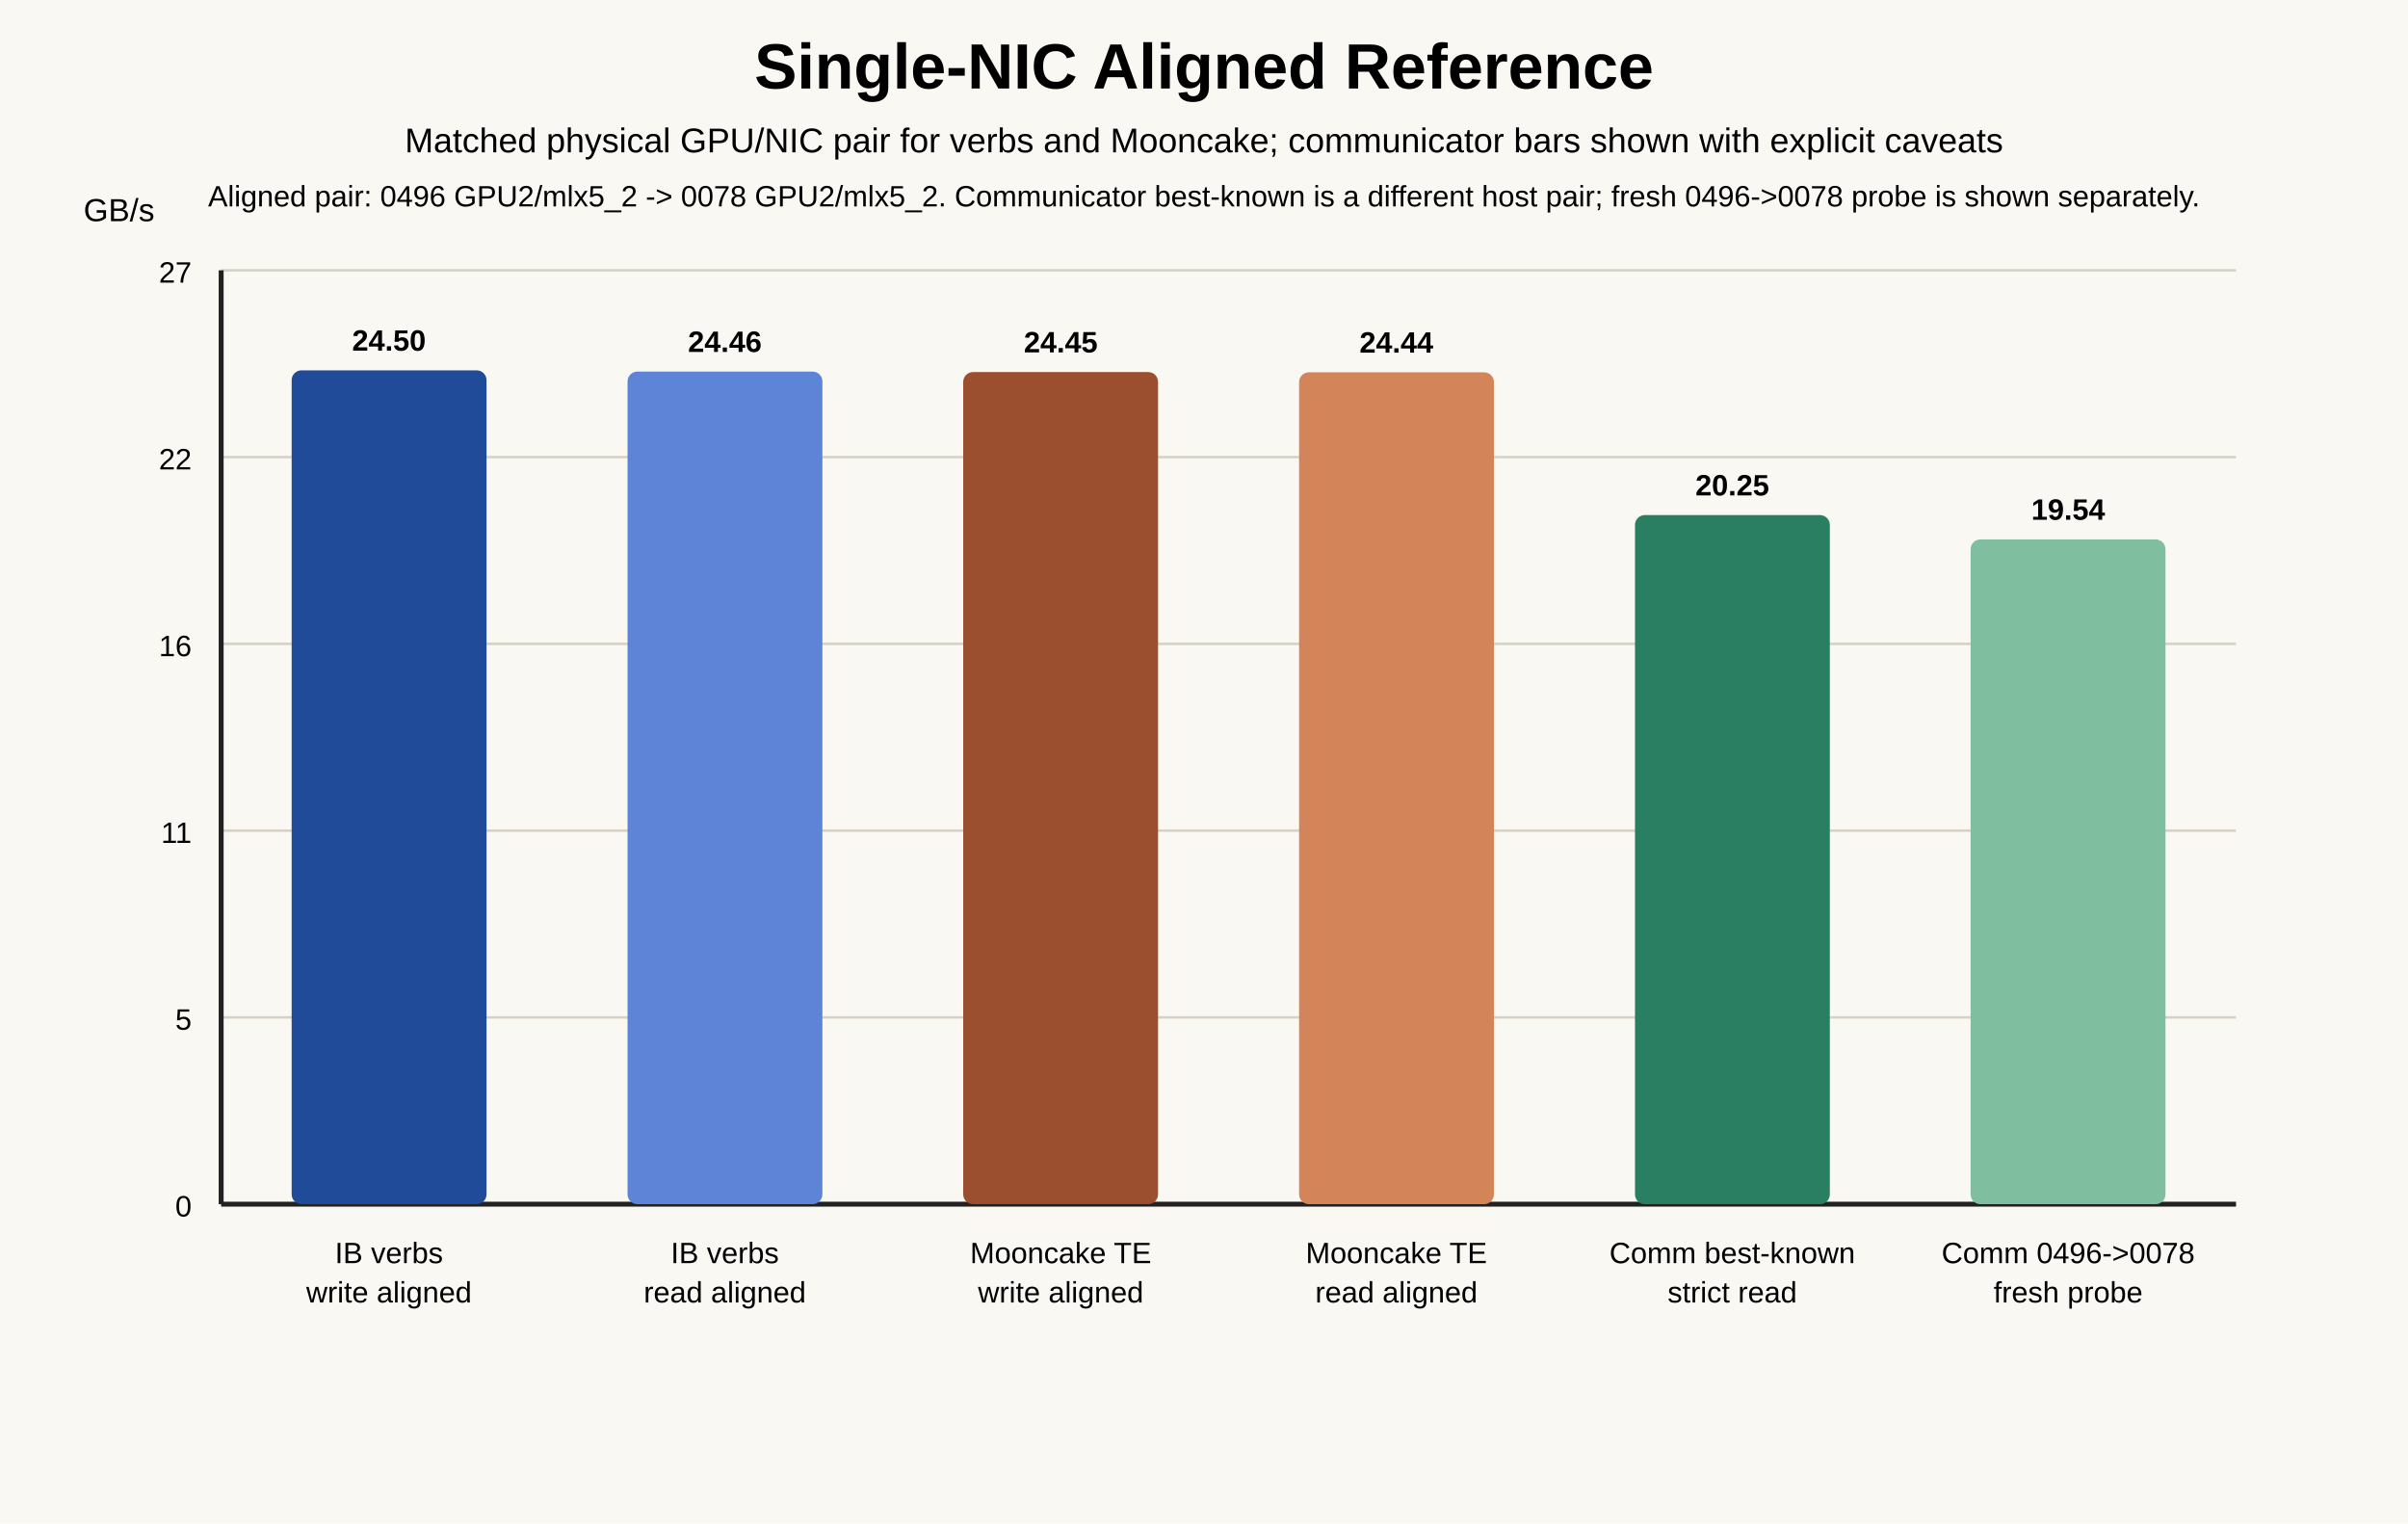
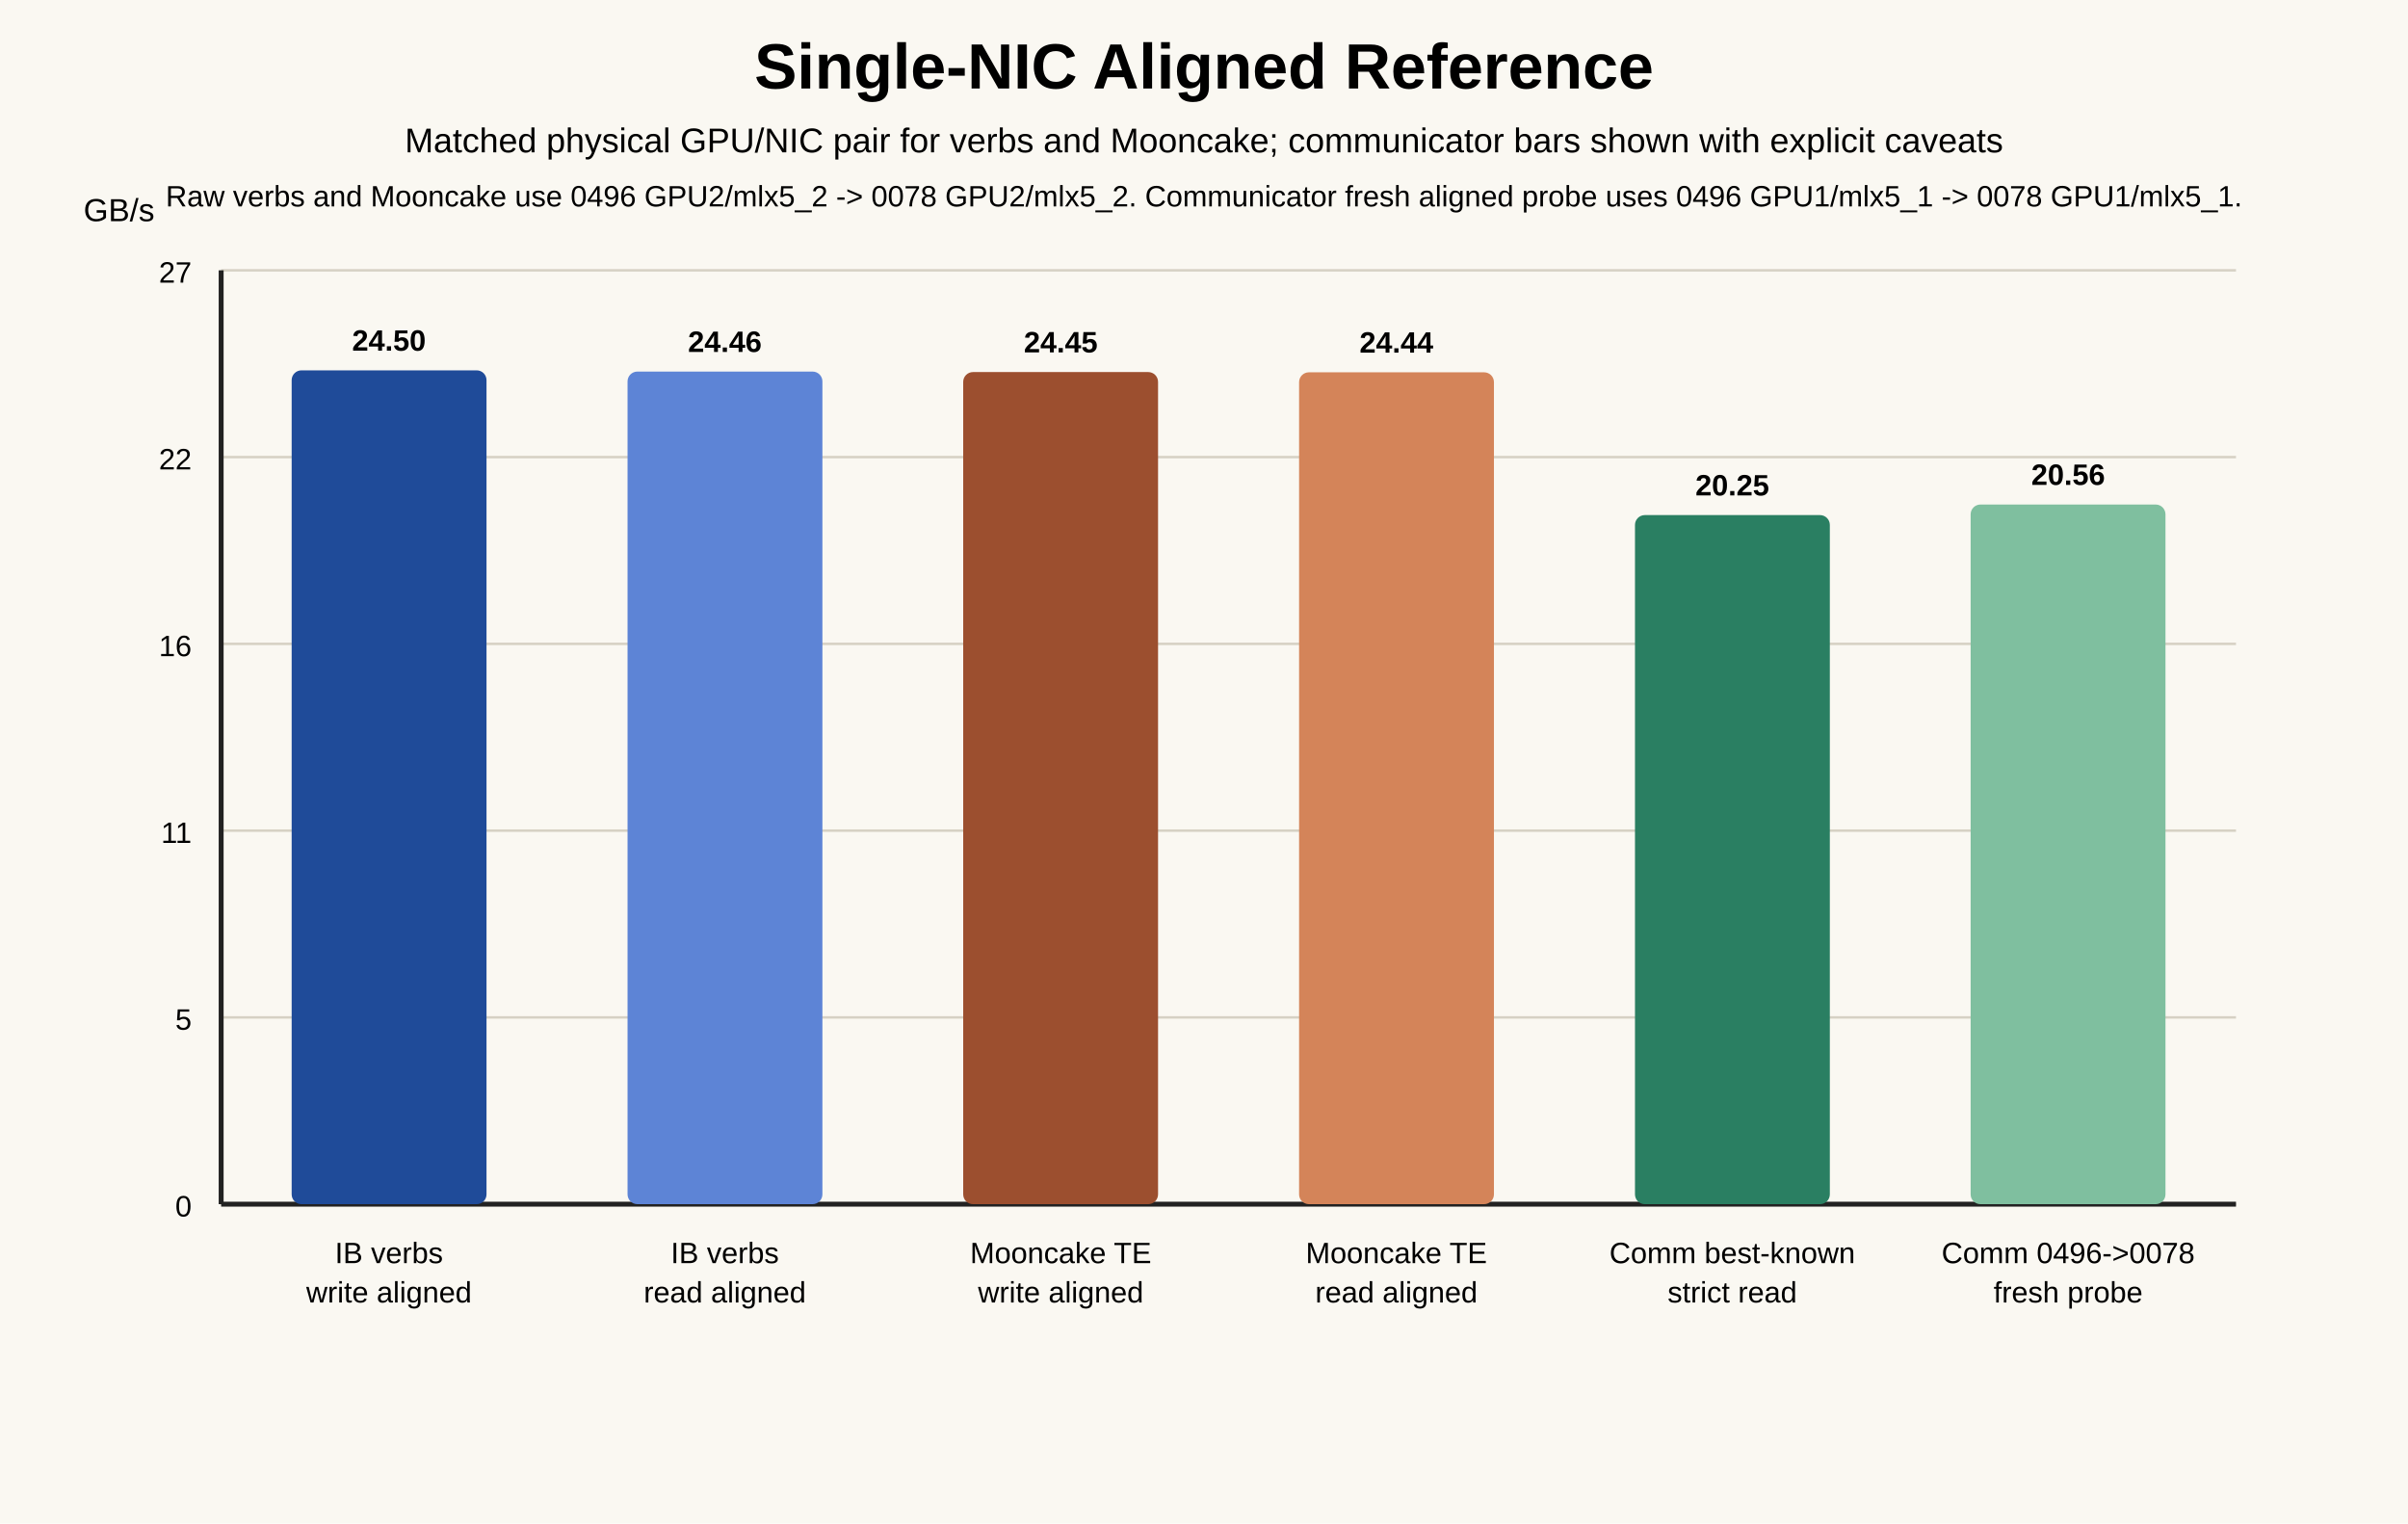
<svg xmlns="http://www.w3.org/2000/svg" width="980" height="620" viewBox="0 0 980 620">
  <rect width="100%" height="100%" fill="#faf8f2" />
  <text x="490.0" y="36.0" font-family="Arial, sans-serif" font-size="26" font-weight="bold" text-anchor="middle">Single-NIC Aligned Reference</text>
  <text x="490.0" y="62.0" font-family="Arial, sans-serif" font-size="14" font-weight="normal" text-anchor="middle">Matched physical GPU/NIC pair for verbs and Mooncake; communicator bars shown with explicit caveats</text>
-   <text x="490.0" y="84.0" font-family="Arial, sans-serif" font-size="12" font-weight="normal" text-anchor="middle">Aligned pair: 0496 GPU2/mlx5_2 -&gt; 0078 GPU2/mlx5_2. Communicator best-known is a different host pair; fresh 0496-&gt;0078 probe is shown separately.</text>
+   <text x="490.0" y="84.0" font-family="Arial, sans-serif" font-size="12" font-weight="normal" text-anchor="middle">Raw verbs and Mooncake use 0496 GPU2/mlx5_2 -&gt; 0078 GPU2/mlx5_2. Communicator fresh aligned probe uses 0496 GPU1/mlx5_1 -&gt; 0078 GPU1/mlx5_1.</text>
  <line x1="90" y1="490.0" x2="910" y2="490.0" stroke="#d6d1c4" stroke-width="1" />
  <text x="78.0" y="495.0" font-family="Arial, sans-serif" font-size="12" font-weight="normal" text-anchor="end">0</text>
  <line x1="90" y1="414.0" x2="910" y2="414.0" stroke="#d6d1c4" stroke-width="1" />
  <text x="78.0" y="419.0" font-family="Arial, sans-serif" font-size="12" font-weight="normal" text-anchor="end">5</text>
  <line x1="90" y1="338.0" x2="910" y2="338.0" stroke="#d6d1c4" stroke-width="1" />
  <text x="78.0" y="343.0" font-family="Arial, sans-serif" font-size="12" font-weight="normal" text-anchor="end">11</text>
  <line x1="90" y1="262.0" x2="910" y2="262.0" stroke="#d6d1c4" stroke-width="1" />
  <text x="78.0" y="267.0" font-family="Arial, sans-serif" font-size="12" font-weight="normal" text-anchor="end">16</text>
  <line x1="90" y1="186.0" x2="910" y2="186.0" stroke="#d6d1c4" stroke-width="1" />
  <text x="78.0" y="191.0" font-family="Arial, sans-serif" font-size="12" font-weight="normal" text-anchor="end">22</text>
  <line x1="90" y1="110.0" x2="910" y2="110.0" stroke="#d6d1c4" stroke-width="1" />
  <text x="78.0" y="115.0" font-family="Arial, sans-serif" font-size="12" font-weight="normal" text-anchor="end">27</text>
  <line x1="90" y1="110" x2="90" y2="490" stroke="#222" stroke-width="2" />
  <line x1="90" y1="490" x2="910" y2="490" stroke="#222" stroke-width="2" />
  <text x="34.0" y="90.0" font-family="Arial, sans-serif" font-size="13" font-weight="normal" text-anchor="start">GB/s</text>
  <rect x="118.7" y="150.7" width="79.3" height="339.3" rx="4" fill="#1f4b99" />
  <text x="158.3" y="142.7" font-family="Arial, sans-serif" font-size="12" font-weight="bold" text-anchor="middle">24.50</text>
  <text x="158.3" y="514.0" font-family="Arial, sans-serif" font-size="12" font-weight="normal" text-anchor="middle">IB verbs</text>
  <text x="158.3" y="530.0" font-family="Arial, sans-serif" font-size="12" font-weight="normal" text-anchor="middle">write aligned</text>
  <rect x="255.4" y="151.2" width="79.3" height="338.8" rx="4" fill="#5d84d6" />
  <text x="295.0" y="143.2" font-family="Arial, sans-serif" font-size="12" font-weight="bold" text-anchor="middle">24.46</text>
  <text x="295.0" y="514.0" font-family="Arial, sans-serif" font-size="12" font-weight="normal" text-anchor="middle">IB verbs</text>
  <text x="295.0" y="530.0" font-family="Arial, sans-serif" font-size="12" font-weight="normal" text-anchor="middle">read aligned</text>
  <rect x="392.0" y="151.4" width="79.3" height="338.6" rx="4" fill="#9c4f2f" />
  <text x="431.7" y="143.4" font-family="Arial, sans-serif" font-size="12" font-weight="bold" text-anchor="middle">24.45</text>
  <text x="431.7" y="514.0" font-family="Arial, sans-serif" font-size="12" font-weight="normal" text-anchor="middle">Mooncake TE</text>
  <text x="431.7" y="530.0" font-family="Arial, sans-serif" font-size="12" font-weight="normal" text-anchor="middle">write aligned</text>
  <rect x="528.7" y="151.5" width="79.3" height="338.5" rx="4" fill="#d48459" />
  <text x="568.3" y="143.5" font-family="Arial, sans-serif" font-size="12" font-weight="bold" text-anchor="middle">24.44</text>
  <text x="568.3" y="514.0" font-family="Arial, sans-serif" font-size="12" font-weight="normal" text-anchor="middle">Mooncake TE</text>
  <text x="568.3" y="530.0" font-family="Arial, sans-serif" font-size="12" font-weight="normal" text-anchor="middle">read aligned</text>
  <rect x="665.4" y="209.6" width="79.3" height="280.4" rx="4" fill="#2a7f62" />
  <text x="705.0" y="201.6" font-family="Arial, sans-serif" font-size="12" font-weight="bold" text-anchor="middle">20.25</text>
  <text x="705.0" y="514.0" font-family="Arial, sans-serif" font-size="12" font-weight="normal" text-anchor="middle">Comm best-known</text>
  <text x="705.0" y="530.0" font-family="Arial, sans-serif" font-size="12" font-weight="normal" text-anchor="middle">strict read</text>
-   <rect x="802.0" y="219.5" width="79.3" height="270.5" rx="4" fill="#7fbf9f" />
-   <text x="841.7" y="211.5" font-family="Arial, sans-serif" font-size="12" font-weight="bold" text-anchor="middle">19.54</text>
+   <rect x="802.0" y="205.3" width="79.3" height="284.7" rx="4" fill="#7fbf9f" />
+   <text x="841.7" y="197.3" font-family="Arial, sans-serif" font-size="12" font-weight="bold" text-anchor="middle">20.56</text>
  <text x="841.7" y="514.0" font-family="Arial, sans-serif" font-size="12" font-weight="normal" text-anchor="middle">Comm 0496-&gt;0078</text>
  <text x="841.7" y="530.0" font-family="Arial, sans-serif" font-size="12" font-weight="normal" text-anchor="middle">fresh probe</text>
</svg>
